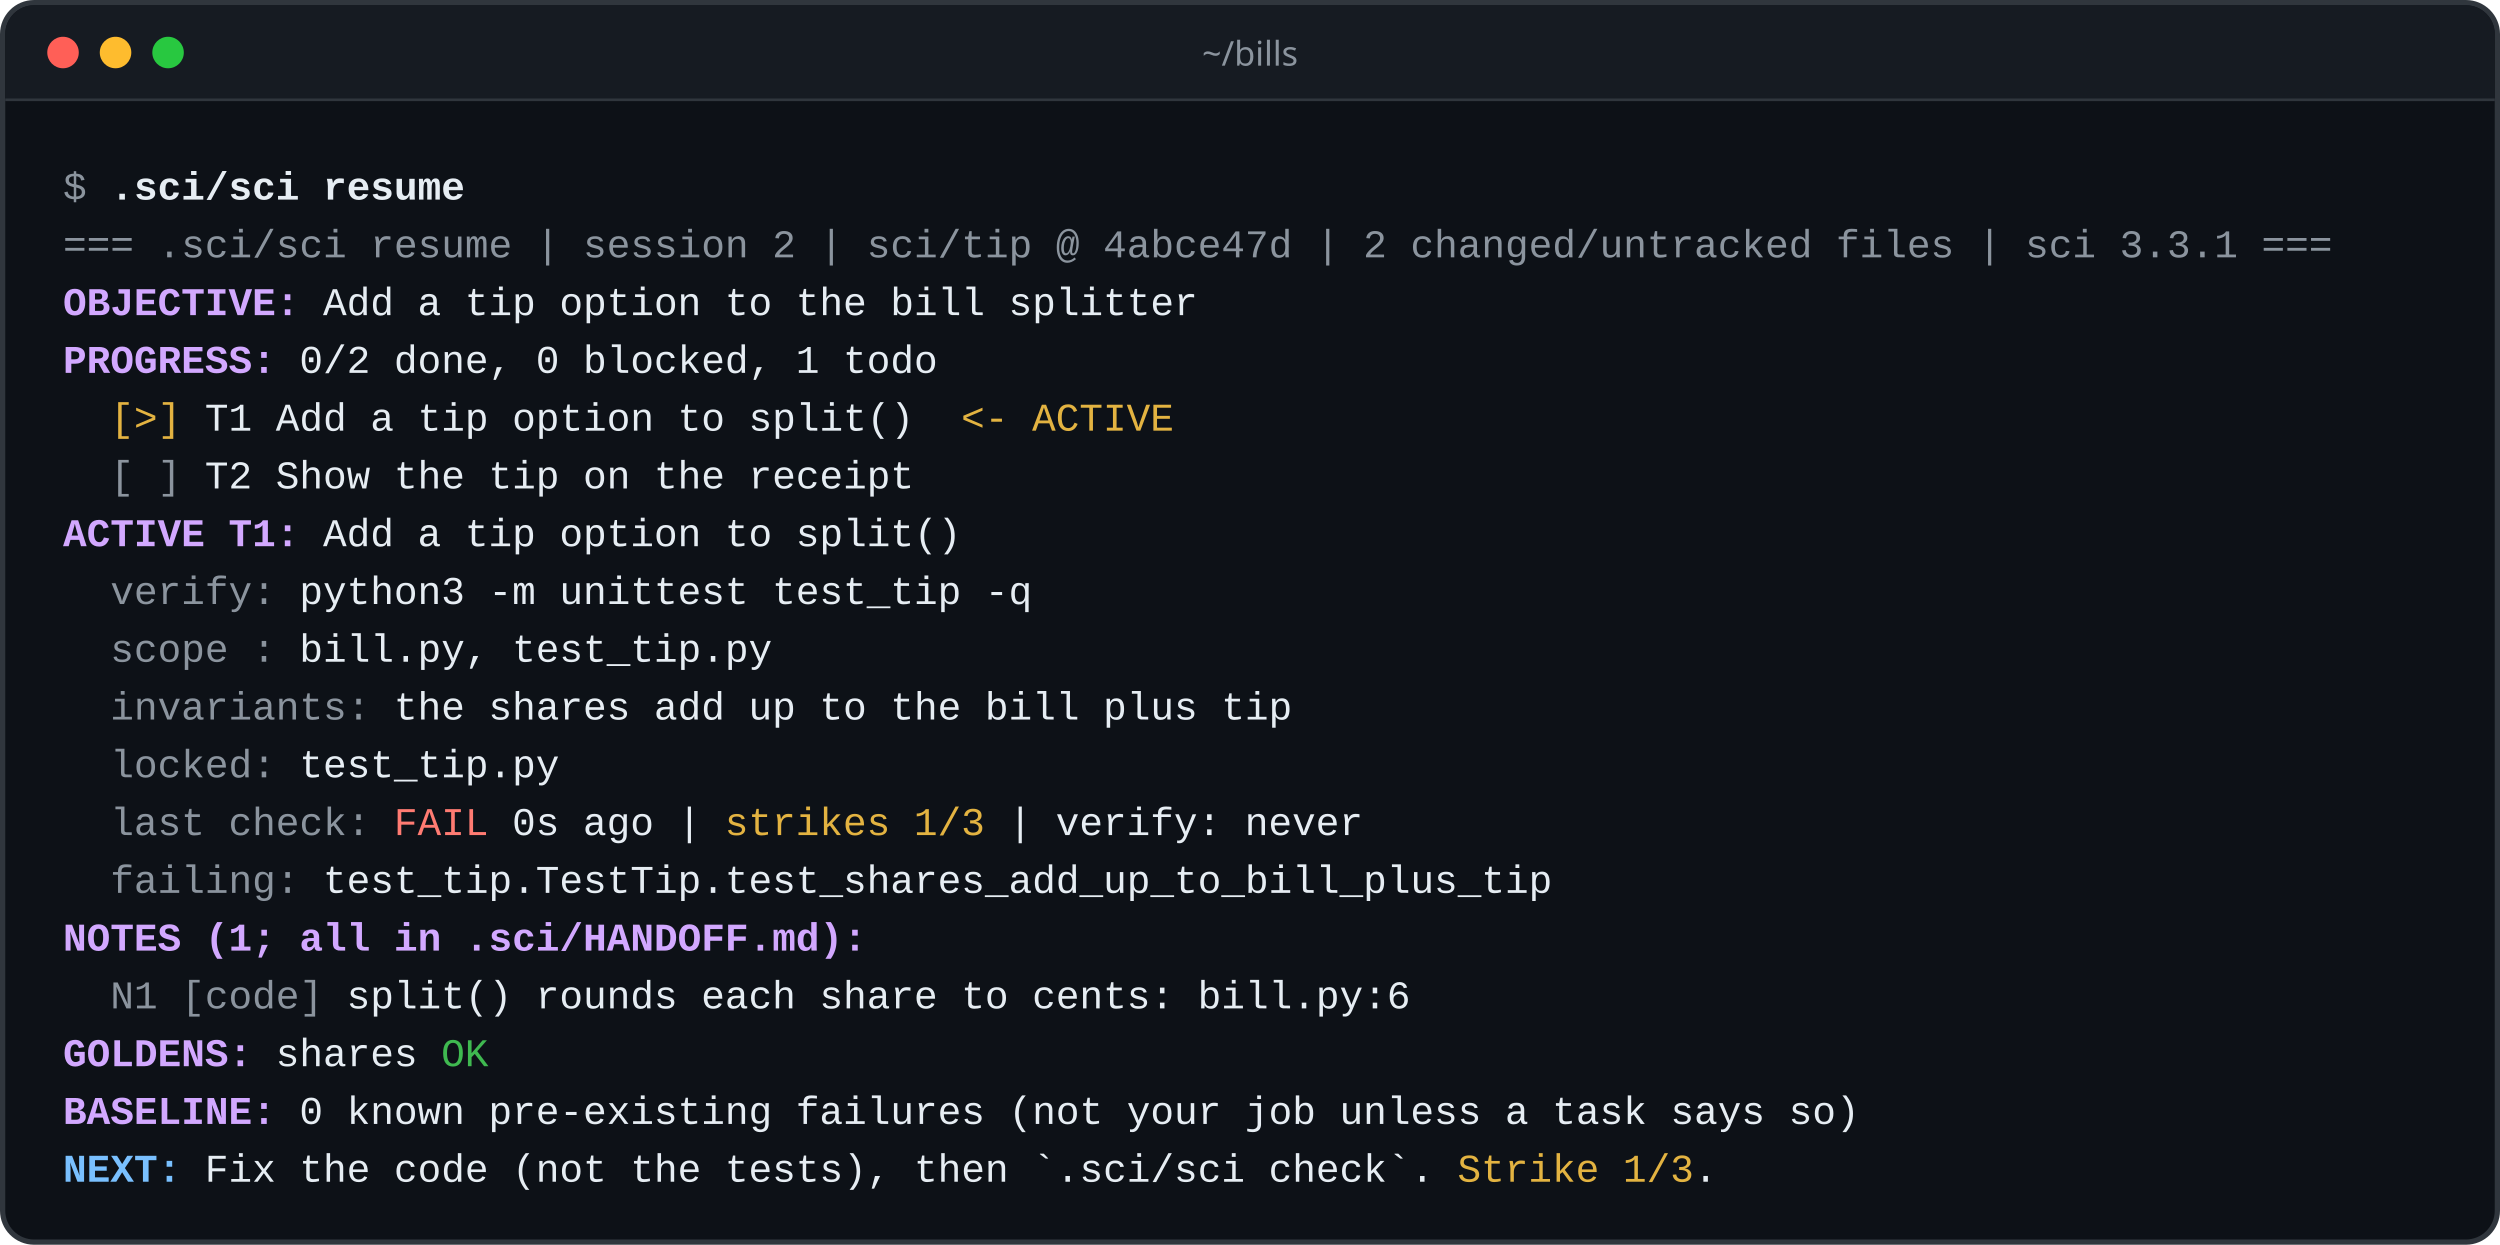
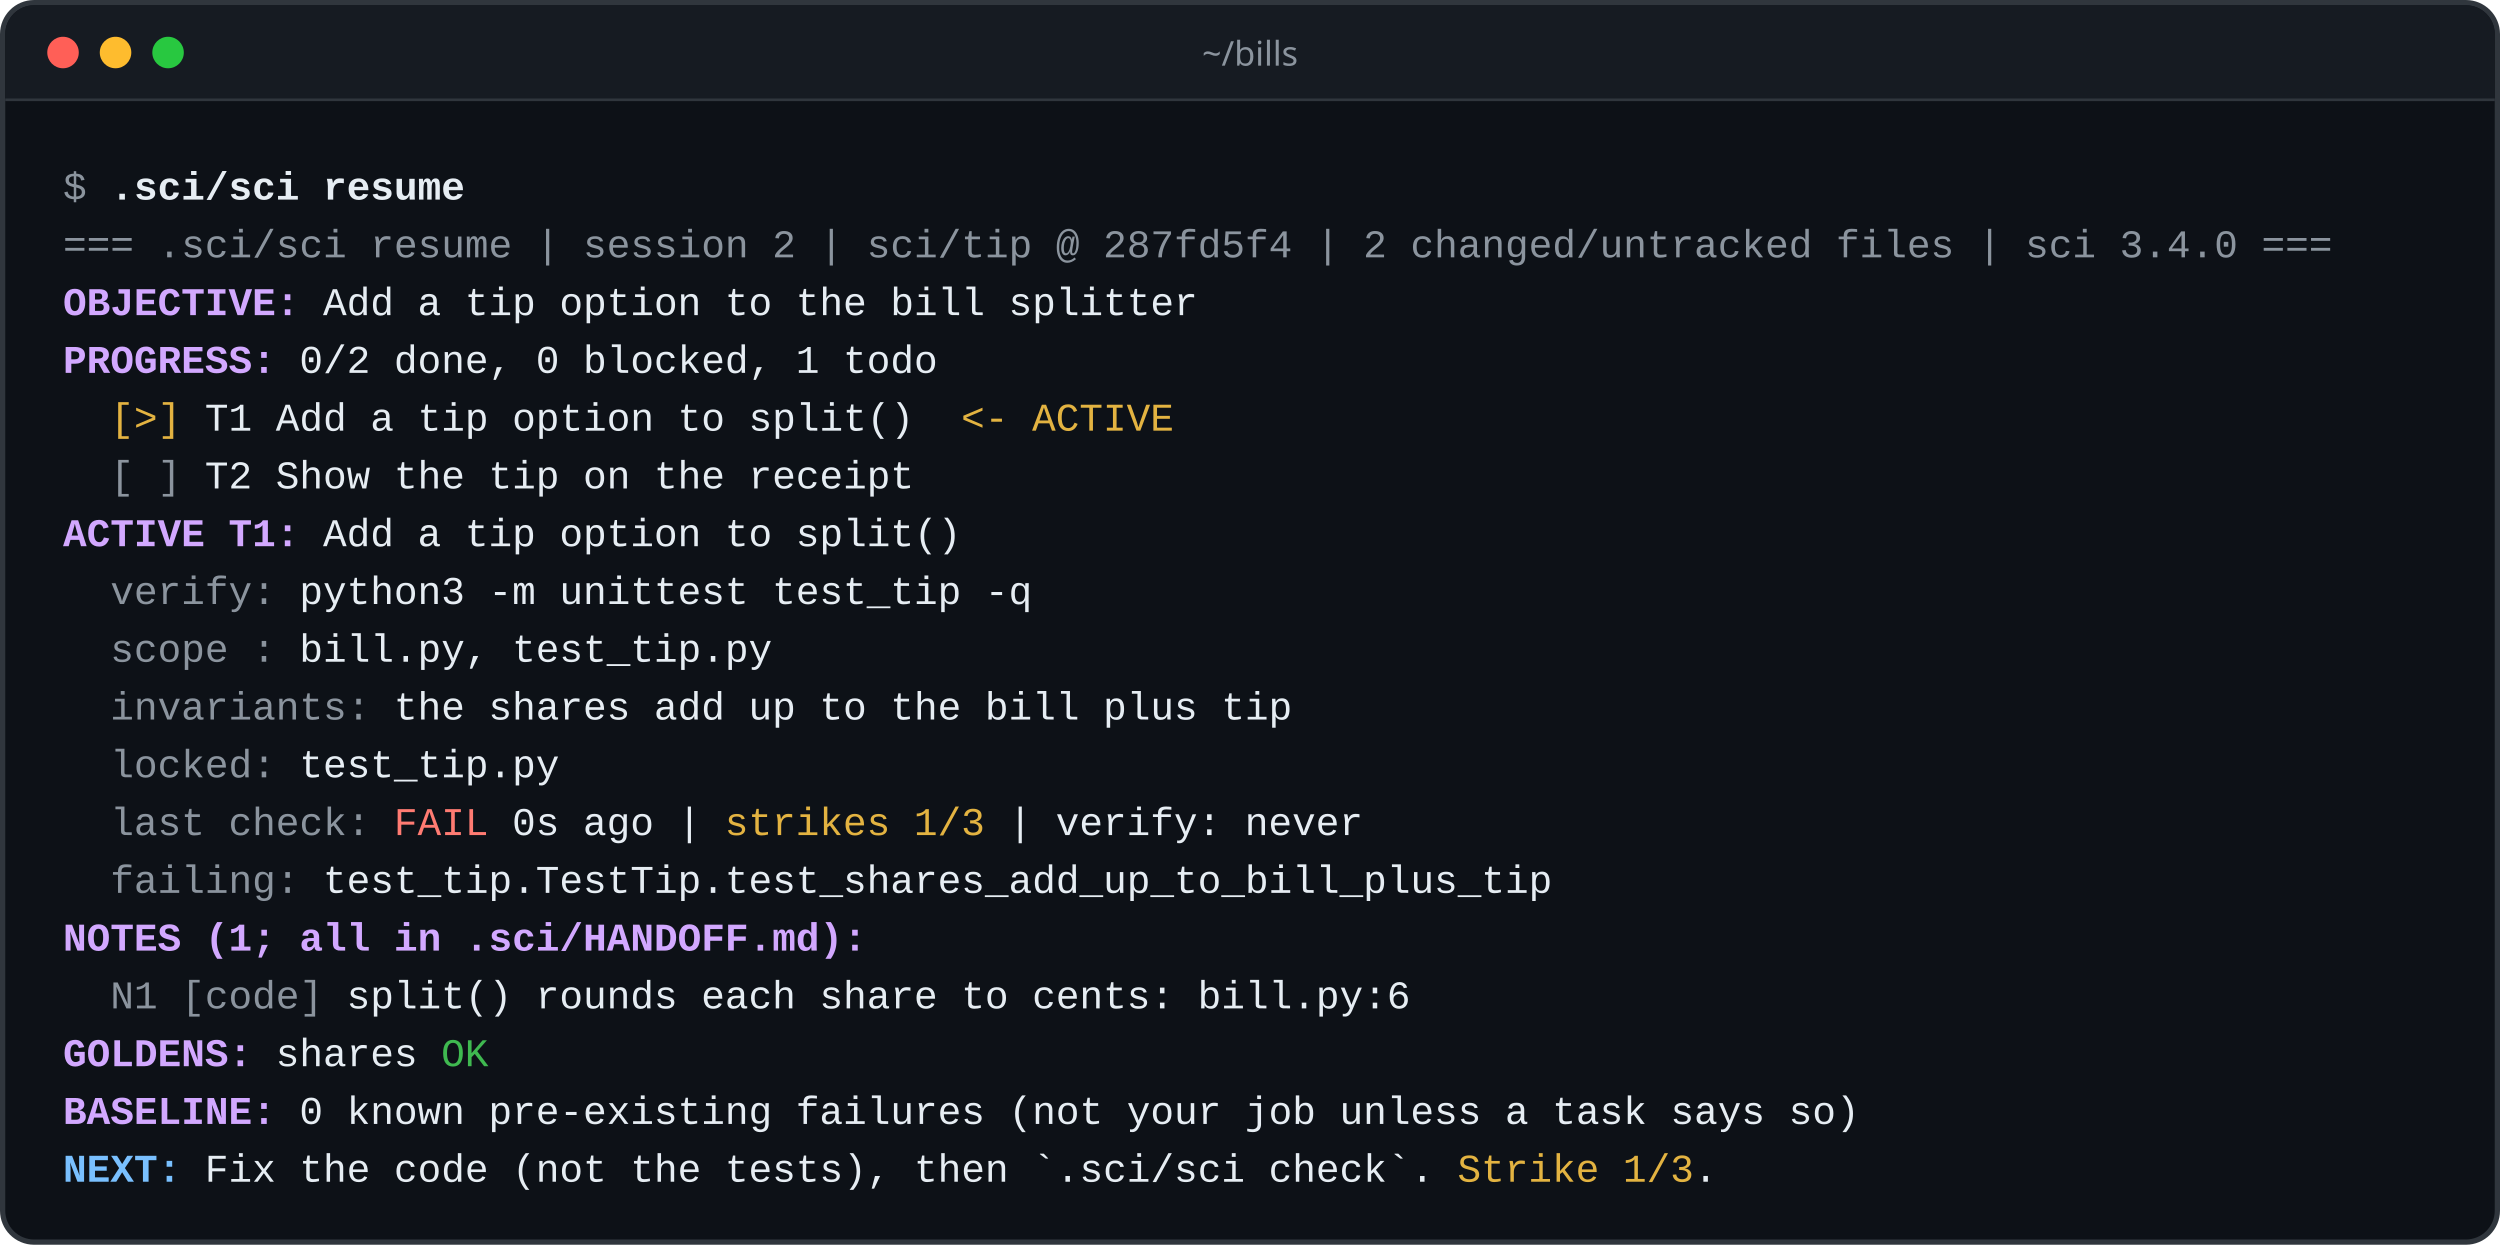
<svg xmlns="http://www.w3.org/2000/svg" viewBox="0 0 952 474" width="952" height="474" role="img" aria-label="Terminal output of .sci/sci resume">
  <rect x="1" y="1" width="950" height="472" rx="12" fill="#0d1117" stroke="#30363d" stroke-width="2" />
  <path d="M2 38V13A11 11 0 0 1 13 2H939 A11 11 0 0 1 950 13V38z" fill="#161b22" />
  <path d="M2 38H950" stroke="#30363d" stroke-width="1" />
  <circle cx="24" cy="20" r="6" fill="#ff5f57" />
  <circle cx="44" cy="20" r="6" fill="#febc2e" />
  <circle cx="64" cy="20" r="6" fill="#28c840" />
  <text x="476" y="25" text-anchor="middle" font-family="-apple-system, BlinkMacSystemFont, 'Segoe UI', 'Noto Sans', Helvetica, Arial, sans-serif" font-size="13" fill="#8b949e">~/bills</text>
  <text y="76" font-family="ui-monospace, SFMono-Regular, 'SF Mono', Menlo, Consolas, 'Liberation Mono', monospace" font-size="15" xml:space="preserve" style="font-variant-ligatures:none;font-feature-settings:'liga' 0,'calt' 0">
    <tspan x="24.0" fill="#8b949e">$</tspan>
    <tspan x="33.0" fill="#e6edf3" font-weight="700"> .sci/sci resume</tspan>
  </text>
  <text y="98" font-family="ui-monospace, SFMono-Regular, 'SF Mono', Menlo, Consolas, 'Liberation Mono', monospace" font-size="15" xml:space="preserve" style="font-variant-ligatures:none;font-feature-settings:'liga' 0,'calt' 0">
-     <tspan x="24.0" fill="#8b949e">=== .sci/sci resume | session 2 | sci/tip @ 4abce47d | 2 changed/untracked files | sci 3.3.1 ===</tspan>
+     <tspan x="24.0" fill="#8b949e">=== .sci/sci resume | session 2 | sci/tip @ 287fd5f4 | 2 changed/untracked files | sci 3.4.0 ===</tspan>
  </text>
  <text y="120" font-family="ui-monospace, SFMono-Regular, 'SF Mono', Menlo, Consolas, 'Liberation Mono', monospace" font-size="15" xml:space="preserve" style="font-variant-ligatures:none;font-feature-settings:'liga' 0,'calt' 0">
    <tspan x="24.0" fill="#d2a8ff" font-weight="700">OBJECTIVE:</tspan>
    <tspan x="114.0" fill="#e6edf3"> Add a tip option to the bill splitter</tspan>
  </text>
  <text y="142" font-family="ui-monospace, SFMono-Regular, 'SF Mono', Menlo, Consolas, 'Liberation Mono', monospace" font-size="15" xml:space="preserve" style="font-variant-ligatures:none;font-feature-settings:'liga' 0,'calt' 0">
    <tspan x="24.0" fill="#d2a8ff" font-weight="700">PROGRESS:</tspan>
    <tspan x="105.0" fill="#e6edf3"> 0/2 done, 0 blocked, 1 todo</tspan>
  </text>
  <text y="164" font-family="ui-monospace, SFMono-Regular, 'SF Mono', Menlo, Consolas, 'Liberation Mono', monospace" font-size="15" xml:space="preserve" style="font-variant-ligatures:none;font-feature-settings:'liga' 0,'calt' 0">
    <tspan x="24.0" fill="#e6edf3">  </tspan>
    <tspan x="42.0" fill="#e3b341">[&gt;]</tspan>
    <tspan x="69.0" fill="#e6edf3"> T1 Add a tip option to split()  </tspan>
    <tspan x="366.0" fill="#e3b341">&lt;- ACTIVE</tspan>
  </text>
  <text y="186" font-family="ui-monospace, SFMono-Regular, 'SF Mono', Menlo, Consolas, 'Liberation Mono', monospace" font-size="15" xml:space="preserve" style="font-variant-ligatures:none;font-feature-settings:'liga' 0,'calt' 0">
    <tspan x="24.0" fill="#e6edf3">  </tspan>
    <tspan x="42.0" fill="#8b949e">[ ]</tspan>
    <tspan x="69.0" fill="#e6edf3"> T2 Show the tip on the receipt</tspan>
  </text>
  <text y="208" font-family="ui-monospace, SFMono-Regular, 'SF Mono', Menlo, Consolas, 'Liberation Mono', monospace" font-size="15" xml:space="preserve" style="font-variant-ligatures:none;font-feature-settings:'liga' 0,'calt' 0">
    <tspan x="24.0" fill="#d2a8ff" font-weight="700">ACTIVE T1:</tspan>
    <tspan x="114.0" fill="#e6edf3"> Add a tip option to split()</tspan>
  </text>
  <text y="230" font-family="ui-monospace, SFMono-Regular, 'SF Mono', Menlo, Consolas, 'Liberation Mono', monospace" font-size="15" xml:space="preserve" style="font-variant-ligatures:none;font-feature-settings:'liga' 0,'calt' 0">
    <tspan x="24.0" fill="#8b949e">  verify:</tspan>
    <tspan x="105.0" fill="#e6edf3"> python3 -m unittest test_tip -q</tspan>
  </text>
  <text y="252" font-family="ui-monospace, SFMono-Regular, 'SF Mono', Menlo, Consolas, 'Liberation Mono', monospace" font-size="15" xml:space="preserve" style="font-variant-ligatures:none;font-feature-settings:'liga' 0,'calt' 0">
    <tspan x="24.0" fill="#8b949e">  scope :</tspan>
    <tspan x="105.0" fill="#e6edf3"> bill.py, test_tip.py</tspan>
  </text>
  <text y="274" font-family="ui-monospace, SFMono-Regular, 'SF Mono', Menlo, Consolas, 'Liberation Mono', monospace" font-size="15" xml:space="preserve" style="font-variant-ligatures:none;font-feature-settings:'liga' 0,'calt' 0">
    <tspan x="24.0" fill="#8b949e">  invariants:</tspan>
    <tspan x="141.0" fill="#e6edf3"> the shares add up to the bill plus tip</tspan>
  </text>
  <text y="296" font-family="ui-monospace, SFMono-Regular, 'SF Mono', Menlo, Consolas, 'Liberation Mono', monospace" font-size="15" xml:space="preserve" style="font-variant-ligatures:none;font-feature-settings:'liga' 0,'calt' 0">
    <tspan x="24.0" fill="#8b949e">  locked:</tspan>
    <tspan x="105.0" fill="#e6edf3"> test_tip.py</tspan>
  </text>
  <text y="318" font-family="ui-monospace, SFMono-Regular, 'SF Mono', Menlo, Consolas, 'Liberation Mono', monospace" font-size="15" xml:space="preserve" style="font-variant-ligatures:none;font-feature-settings:'liga' 0,'calt' 0">
    <tspan x="24.0" fill="#8b949e">  last check:</tspan>
    <tspan x="141.0" fill="#e6edf3"> </tspan>
    <tspan x="150.0" fill="#ff7b72">FAIL</tspan>
    <tspan x="186.0" fill="#e6edf3"> 0s ago | </tspan>
    <tspan x="276.0" fill="#e3b341">strikes 1/3</tspan>
    <tspan x="375.0" fill="#e6edf3"> | verify: never</tspan>
  </text>
  <text y="340" font-family="ui-monospace, SFMono-Regular, 'SF Mono', Menlo, Consolas, 'Liberation Mono', monospace" font-size="15" xml:space="preserve" style="font-variant-ligatures:none;font-feature-settings:'liga' 0,'calt' 0">
    <tspan x="24.0" fill="#8b949e">  failing:</tspan>
    <tspan x="114.0" fill="#e6edf3"> test_tip.TestTip.test_shares_add_up_to_bill_plus_tip</tspan>
  </text>
  <text y="362" font-family="ui-monospace, SFMono-Regular, 'SF Mono', Menlo, Consolas, 'Liberation Mono', monospace" font-size="15" xml:space="preserve" style="font-variant-ligatures:none;font-feature-settings:'liga' 0,'calt' 0">
    <tspan x="24.0" fill="#d2a8ff" font-weight="700">NOTES (1; all in .sci/HANDOFF.md):</tspan>
  </text>
  <text y="384" font-family="ui-monospace, SFMono-Regular, 'SF Mono', Menlo, Consolas, 'Liberation Mono', monospace" font-size="15" xml:space="preserve" style="font-variant-ligatures:none;font-feature-settings:'liga' 0,'calt' 0">
    <tspan x="24.0" fill="#8b949e">  N1 [code]</tspan>
    <tspan x="123.0" fill="#e6edf3"> split() rounds each share to cents: bill.py:6</tspan>
  </text>
  <text y="406" font-family="ui-monospace, SFMono-Regular, 'SF Mono', Menlo, Consolas, 'Liberation Mono', monospace" font-size="15" xml:space="preserve" style="font-variant-ligatures:none;font-feature-settings:'liga' 0,'calt' 0">
    <tspan x="24.0" fill="#d2a8ff" font-weight="700">GOLDENS:</tspan>
    <tspan x="96.0" fill="#e6edf3"> shares </tspan>
    <tspan x="168.0" fill="#3fb950">OK</tspan>
  </text>
  <text y="428" font-family="ui-monospace, SFMono-Regular, 'SF Mono', Menlo, Consolas, 'Liberation Mono', monospace" font-size="15" xml:space="preserve" style="font-variant-ligatures:none;font-feature-settings:'liga' 0,'calt' 0">
    <tspan x="24.0" fill="#d2a8ff" font-weight="700">BASELINE:</tspan>
    <tspan x="105.0" fill="#e6edf3"> 0 known pre-existing failures (not your job unless a task says so)</tspan>
  </text>
  <text y="450" font-family="ui-monospace, SFMono-Regular, 'SF Mono', Menlo, Consolas, 'Liberation Mono', monospace" font-size="15" xml:space="preserve" style="font-variant-ligatures:none;font-feature-settings:'liga' 0,'calt' 0">
    <tspan x="24.0" fill="#79c0ff" font-weight="700">NEXT:</tspan>
    <tspan x="69.0" fill="#e6edf3"> Fix the code (not the tests), then `.sci/sci check`. </tspan>
    <tspan x="555.0" fill="#e3b341">Strike 1/3</tspan>
    <tspan x="645.0" fill="#e6edf3">.</tspan>
  </text>
</svg>
